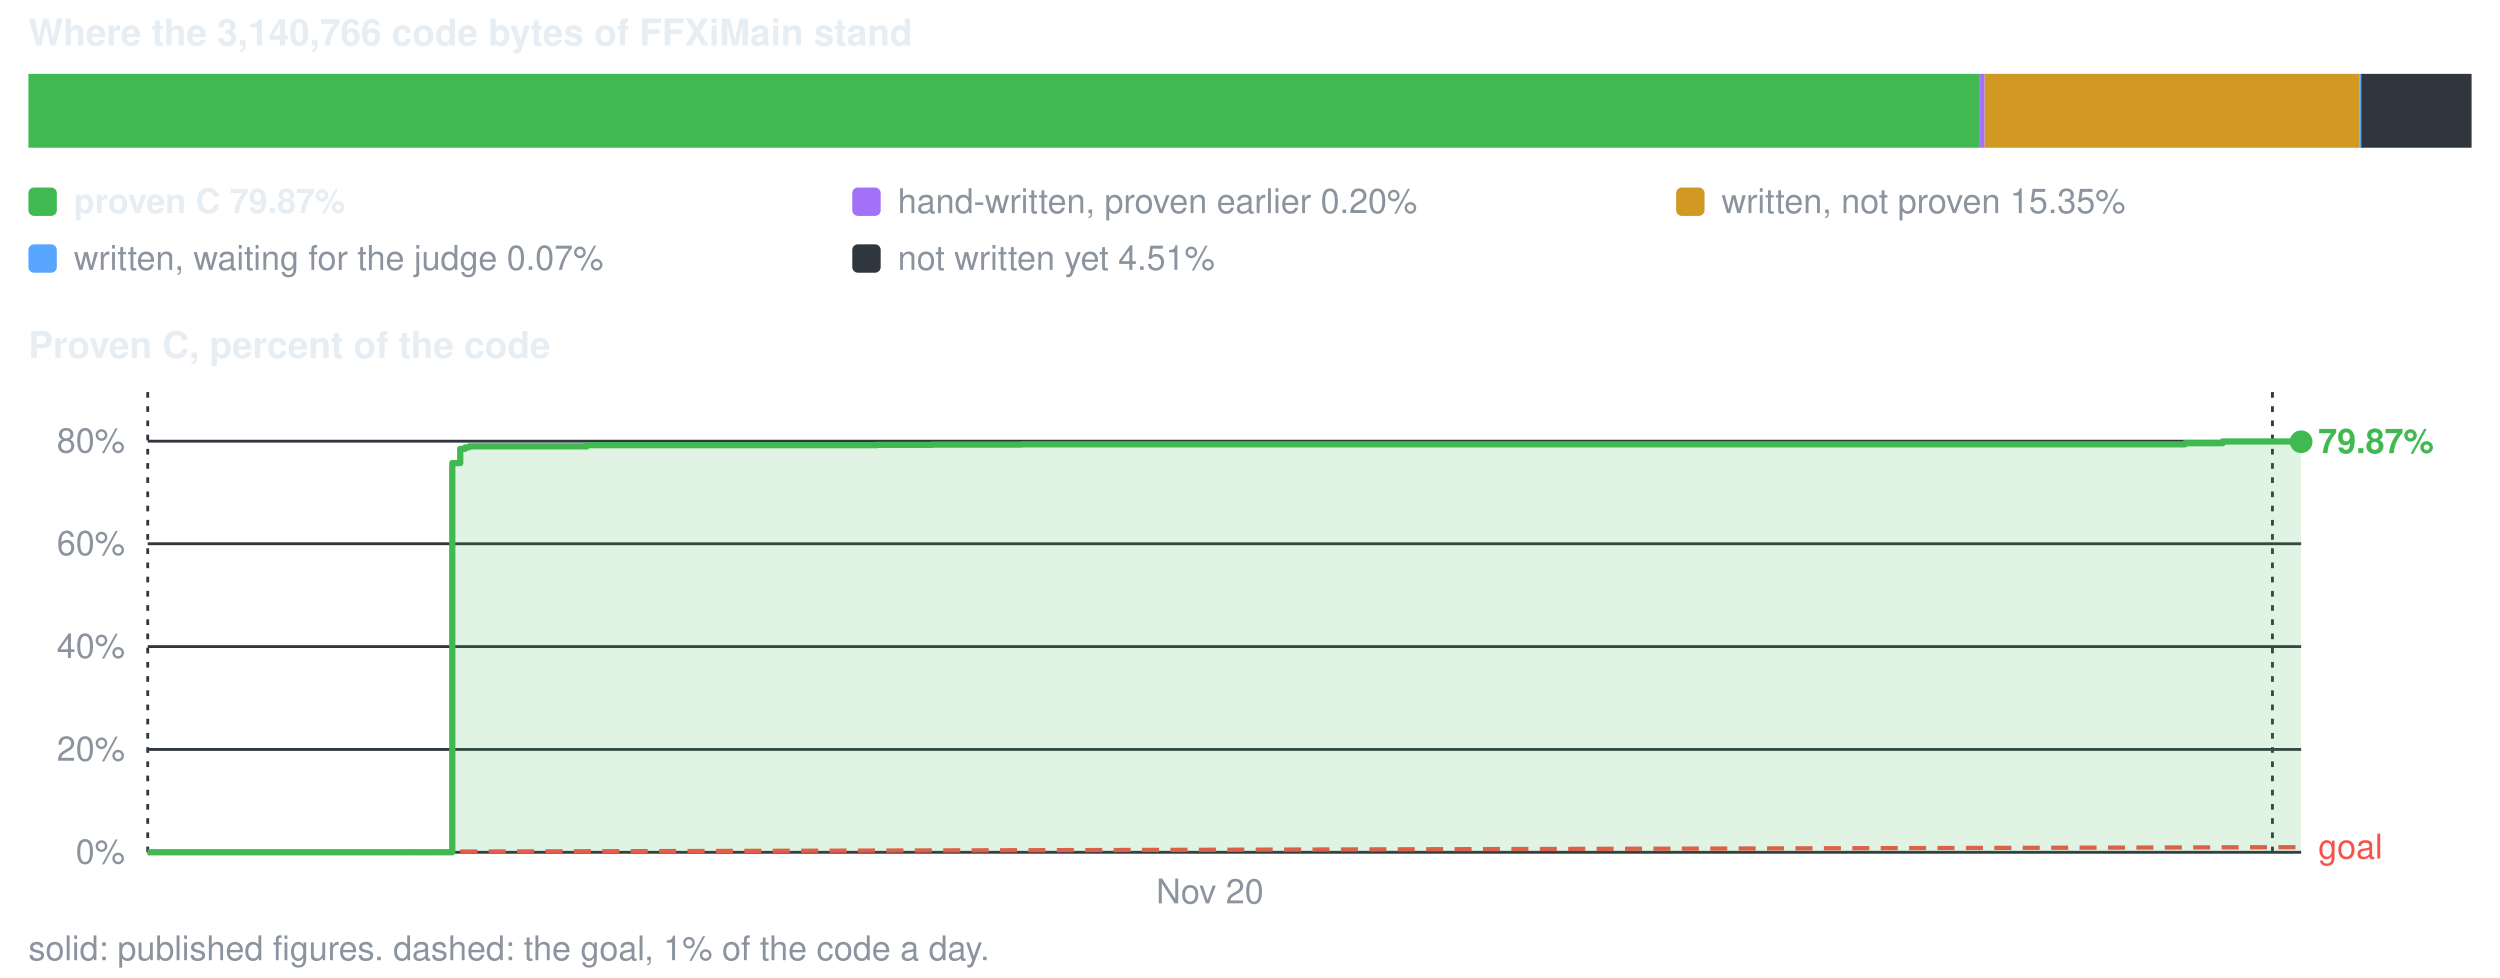
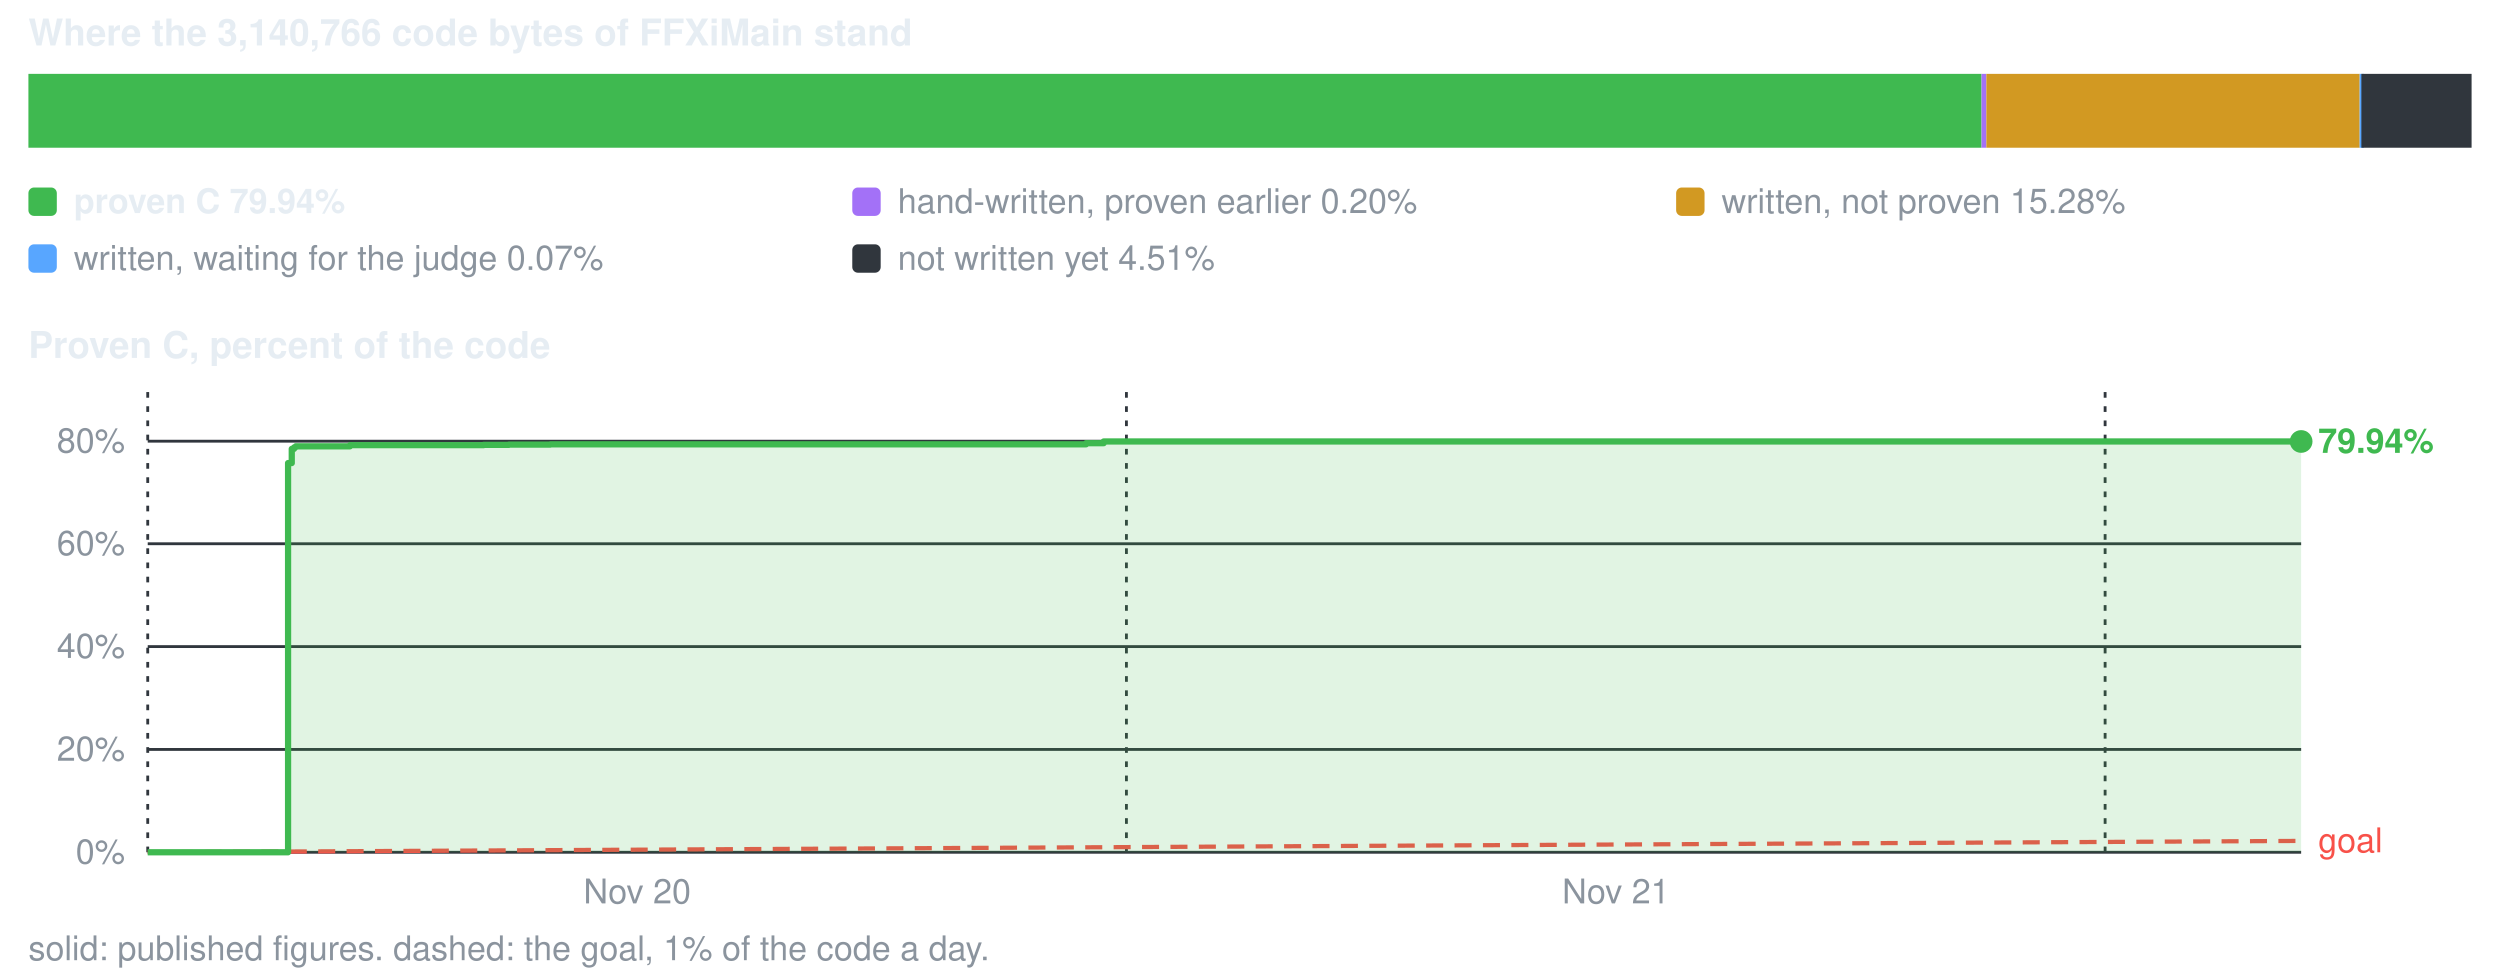
<svg xmlns="http://www.w3.org/2000/svg" viewBox="0 0 880 344" width="880" height="344" role="img" aria-label="conversion progress">
  <style>text{font-family:-apple-system,BlinkMacSystemFont,'Segoe UI',Helvetica,Arial,sans-serif;font-size:12px;fill:#8b949e}.s{fill:#e6edf3;font-weight:600}.b{font-size:13px}</style>
  <text x="10" y="16" class="s b">Where the 3,140,766 code bytes of FFXiMain stand</text>
-   <rect x="10.0" y="26" width="686.9" height="26" fill="#3fb950" />
-   <rect x="696.9" y="26" width="1.7" height="26" fill="#a371f7" />
-   <rect x="698.6" y="26" width="132.0" height="26" fill="#d29922" />
+   <rect x="10.0" y="26" width="687.5" height="26" fill="#3fb950" />
+   <rect x="697.5" y="26" width="1.7" height="26" fill="#a371f7" />
+   <rect x="699.2" y="26" width="131.4" height="26" fill="#d29922" />
  <rect x="830.6" y="26" width="1.5" height="26" fill="#58a6ff" />
  <rect x="831.2" y="26" width="38.8" height="26" fill="#30363d" />
  <rect x="10" y="66" width="10" height="10" rx="2" fill="#3fb950" />
-   <text x="26" y="75" class="s">proven C 79.87%</text>
+   <text x="26" y="75" class="s">proven C 79.94%</text>
  <rect x="300" y="66" width="10" height="10" rx="2" fill="#a371f7" />
  <text x="316" y="75">hand-written, proven earlier 0.20%</text>
  <rect x="590" y="66" width="10" height="10" rx="2" fill="#d29922" />
-   <text x="606" y="75">written, not proven 15.35%</text>
+   <text x="606" y="75">written, not proven 15.28%</text>
  <rect x="10" y="86" width="10" height="10" rx="2" fill="#58a6ff" />
  <text x="26" y="95">written, waiting for the judge 0.07%</text>
  <rect x="300" y="86" width="10" height="10" rx="2" fill="#30363d" />
  <text x="316" y="95">not written yet 4.51%</text>
  <text x="10" y="126" class="s b">Proven C, percent of the code</text>
  <line x1="52" y1="300.0" x2="810" y2="300.0" stroke="#30363d" stroke-width="1" />
  <text x="44" y="304.0" text-anchor="end">0%</text>
  <line x1="52" y1="263.8" x2="810" y2="263.8" stroke="#30363d" stroke-width="1" />
  <text x="44" y="267.8" text-anchor="end">20%</text>
  <line x1="52" y1="227.6" x2="810" y2="227.6" stroke="#30363d" stroke-width="1" />
  <text x="44" y="231.6" text-anchor="end">40%</text>
  <line x1="52" y1="191.4" x2="810" y2="191.4" stroke="#30363d" stroke-width="1" />
  <text x="44" y="195.4" text-anchor="end">60%</text>
  <line x1="52" y1="155.3" x2="810" y2="155.3" stroke="#30363d" stroke-width="1" />
  <text x="44" y="159.3" text-anchor="end">80%</text>
  <line x1="52.0" y1="138" x2="52.0" y2="300" stroke="#30363d" stroke-width="1" stroke-dasharray="2 3" />
-   <text x="425.9" y="318" text-anchor="middle">Nov 20</text>
-   <line x1="799.9" y1="138" x2="799.9" y2="300" stroke="#30363d" stroke-width="1" stroke-dasharray="2 3" />
-   <line x1="52.0" y1="300.0" x2="810.0" y2="298.2" stroke="#f85149" stroke-width="1.5" stroke-dasharray="6 4" />
-   <text x="816.0" y="302.2" style="fill:#f85149">goal</text>
-   <path d="M52.0 300.0 H159.2 V163.0 H162.0 V158.0 H163.7 V157.5 H164.6 V157.4 H165.2 V157.1 H165.3 V157.1 H206.6 V156.7 H221.6 V156.7 H238.5 V156.7 H238.7 V156.7 H250.3 V156.7 H274.2 V156.7 H291.0 V156.7 H308.6 V156.6 H328.0 V156.5 H359.5 V156.4 H405.5 V156.4 H465.2 V156.4 H769.1 V156.0 H769.8 V156.0 H782.4 V155.4 H791.4 V155.4 H808.4 V155.4 H810.0 V155.5 V300.0 H52.0 Z" fill="#3fb950" fill-opacity="0.16" />
-   <path d="M52.0 300.0 H159.2 V163.0 H162.0 V158.0 H163.7 V157.5 H164.6 V157.4 H165.2 V157.1 H165.3 V157.1 H206.6 V156.7 H221.6 V156.7 H238.5 V156.7 H238.7 V156.7 H250.3 V156.7 H274.2 V156.7 H291.0 V156.7 H308.6 V156.6 H328.0 V156.5 H359.5 V156.4 H405.5 V156.4 H465.2 V156.4 H769.1 V156.0 H769.8 V156.0 H782.4 V155.4 H791.4 V155.4 H808.4 V155.4 H810.0 V155.5" fill="none" stroke="#3fb950" stroke-width="2.2" stroke-linejoin="round" />
-   <circle cx="810.0" cy="155.5" r="4" fill="#3fb950" />
-   <text x="816.0" y="159.5" class="s" style="fill:#3fb950">79.87%</text>
+   <text x="224.3" y="318" text-anchor="middle">Nov 20</text>
+   <line x1="396.5" y1="138" x2="396.5" y2="300" stroke="#30363d" stroke-width="1" stroke-dasharray="2 3" />
+   <text x="568.8" y="318" text-anchor="middle">Nov 21</text>
+   <line x1="741.0" y1="138" x2="741.0" y2="300" stroke="#30363d" stroke-width="1" stroke-dasharray="2 3" />
+   <line x1="52.0" y1="300.0" x2="810.0" y2="296.0" stroke="#f85149" stroke-width="1.5" stroke-dasharray="6 4" />
+   <text x="816.0" y="300.0" style="fill:#f85149">goal</text>
+   <path d="M52.0 300.0 H101.4 V163.0 H102.7 V158.0 H103.5 V157.5 H103.9 V157.4 H104.1 V157.1 H104.2 V157.1 H123.2 V156.7 H130.1 V156.7 H137.9 V156.7 H138.0 V156.7 H143.3 V156.7 H154.4 V156.7 H162.1 V156.7 H170.2 V156.6 H179.1 V156.5 H193.7 V156.4 H214.8 V156.4 H242.3 V156.4 H382.3 V156.0 H382.7 V156.0 H388.5 V155.4 H392.6 V155.4 H400.4 V155.4 H810.0 V155.4 V300.0 H52.0 Z" fill="#3fb950" fill-opacity="0.16" />
+   <path d="M52.0 300.0 H101.4 V163.0 H102.7 V158.0 H103.5 V157.5 H103.9 V157.4 H104.1 V157.1 H104.2 V157.1 H123.2 V156.7 H130.1 V156.7 H137.9 V156.7 H138.0 V156.7 H143.3 V156.7 H154.4 V156.7 H162.1 V156.7 H170.2 V156.6 H179.1 V156.5 H193.7 V156.4 H214.8 V156.4 H242.3 V156.4 H382.3 V156.0 H382.7 V156.0 H388.5 V155.4 H392.6 V155.4 H400.4 V155.4 H810.0 V155.4" fill="none" stroke="#3fb950" stroke-width="2.2" stroke-linejoin="round" />
+   <circle cx="810.0" cy="155.4" r="4" fill="#3fb950" />
+   <text x="816.0" y="159.4" class="s" style="fill:#3fb950">79.94%</text>
  <text x="10" y="338">solid: published figures. dashed: the goal, 1% of the code a day.</text>
</svg>
